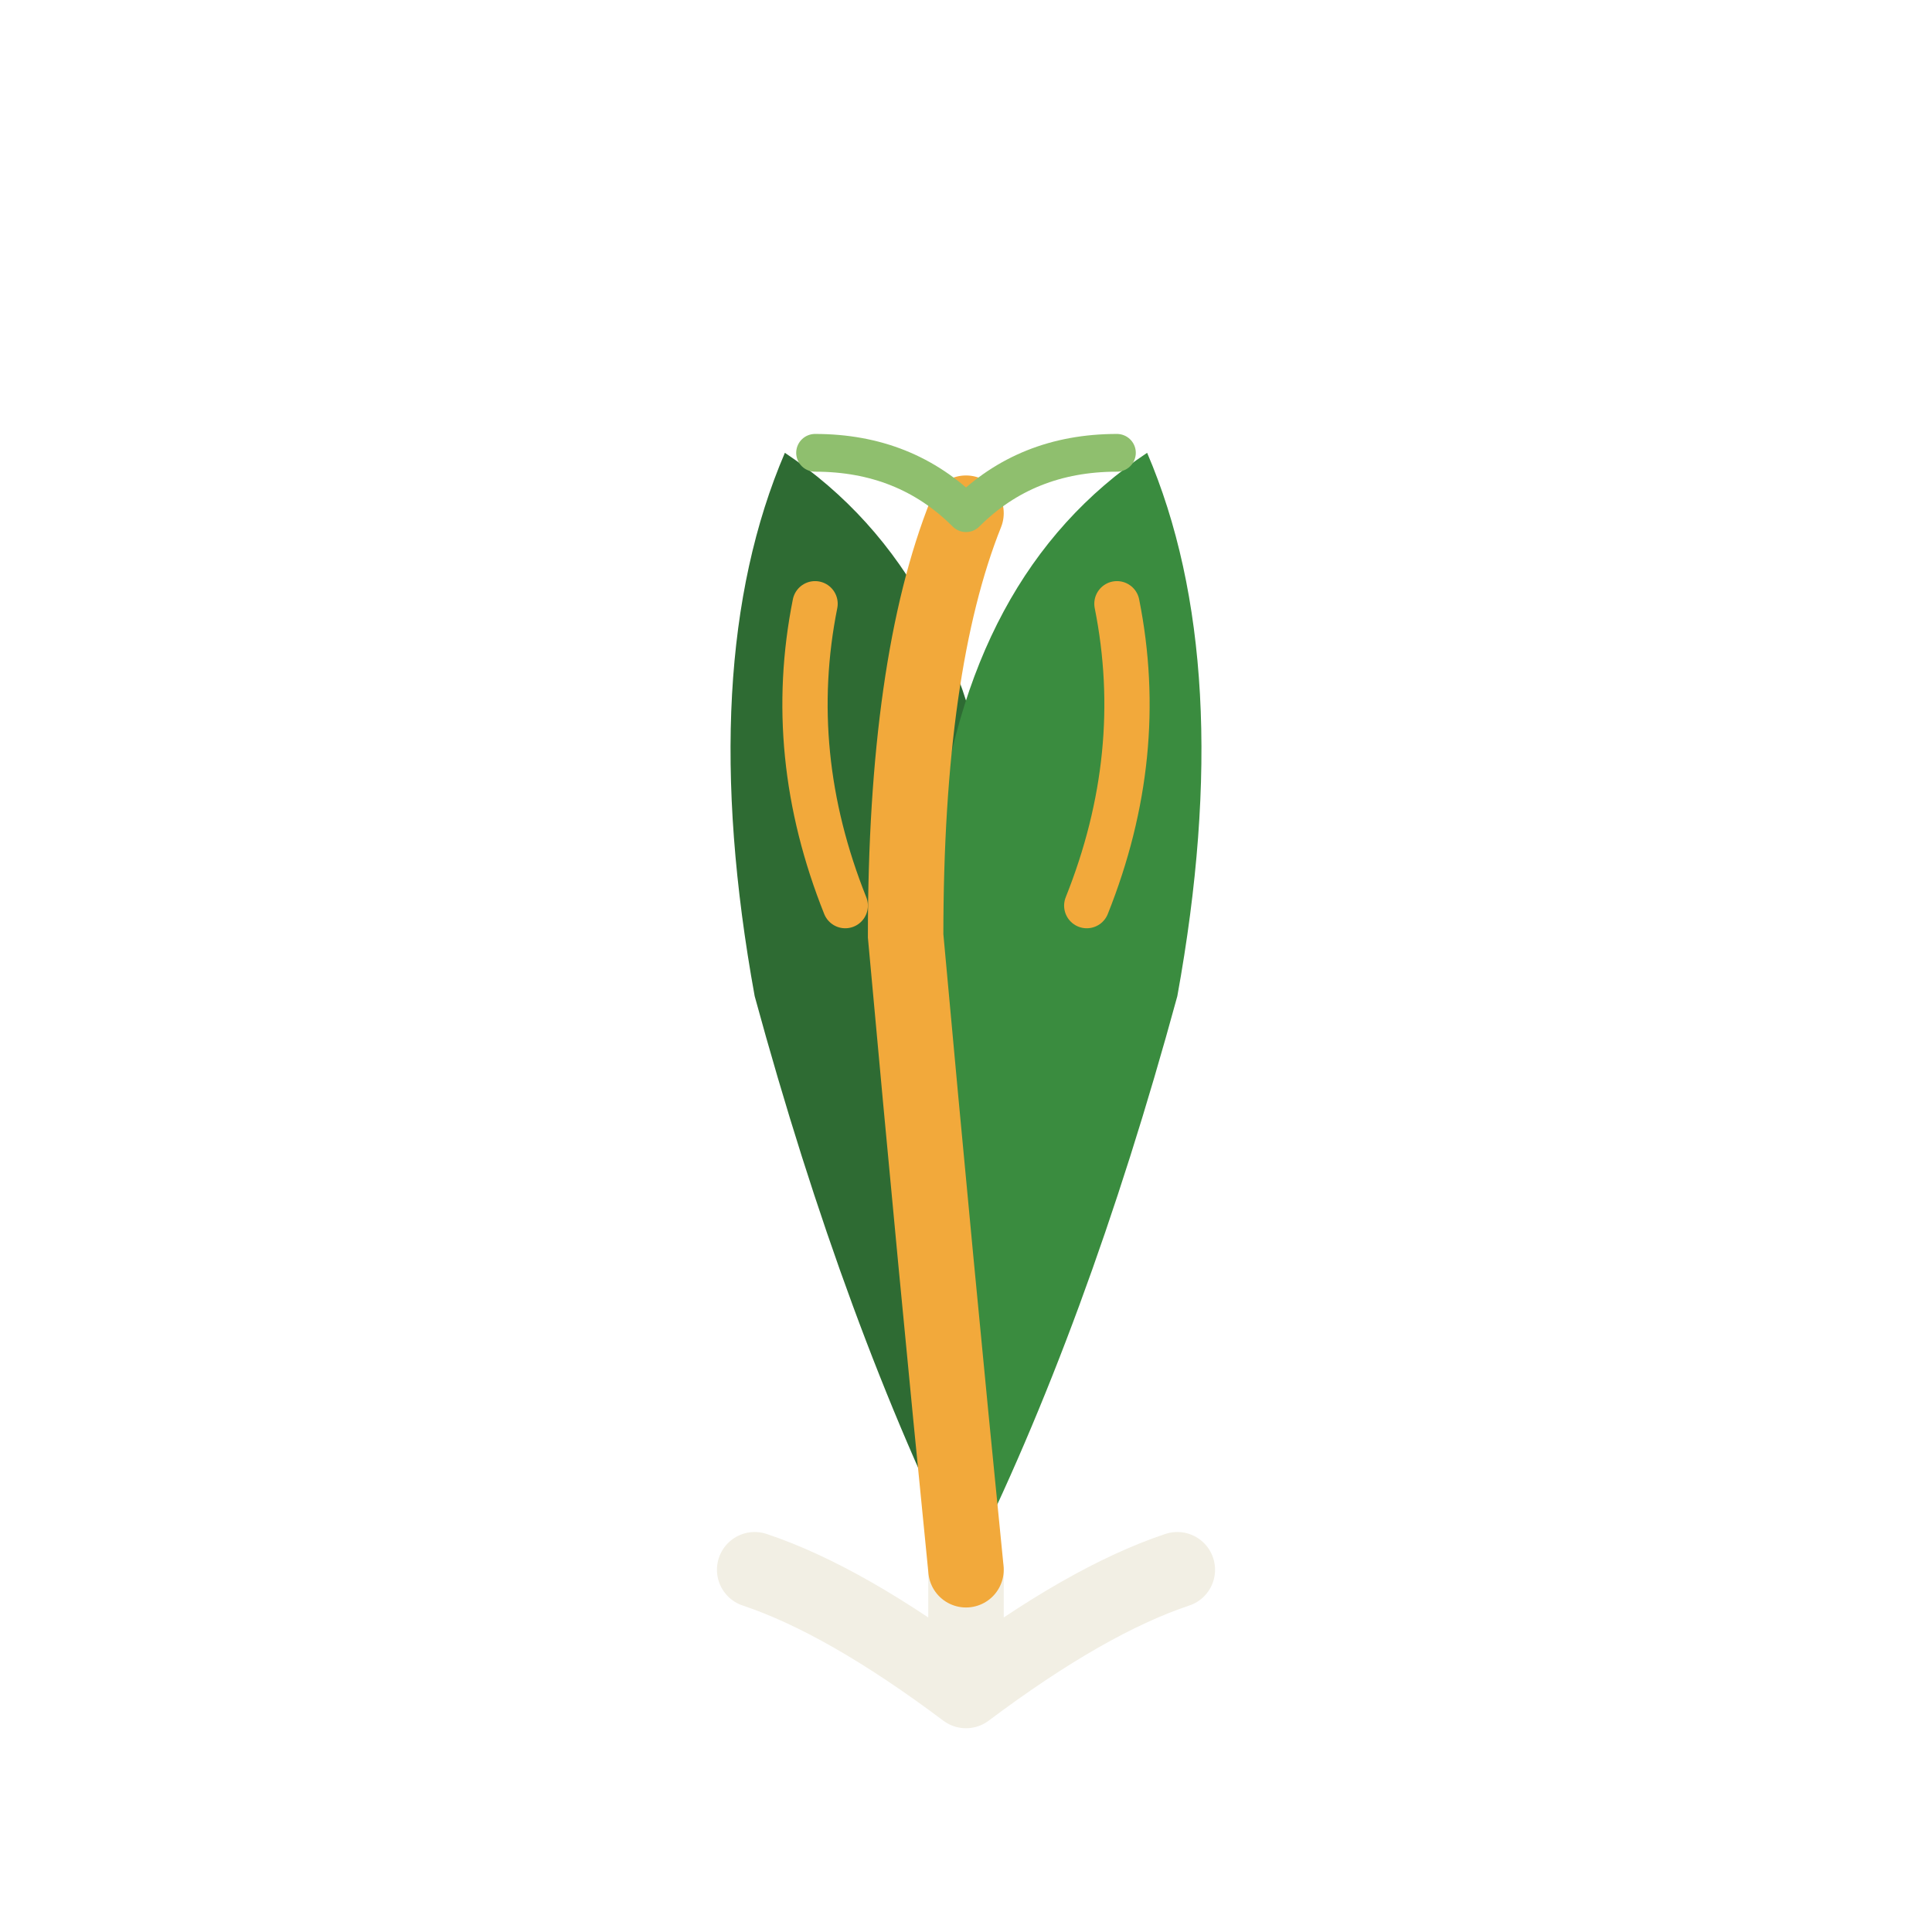
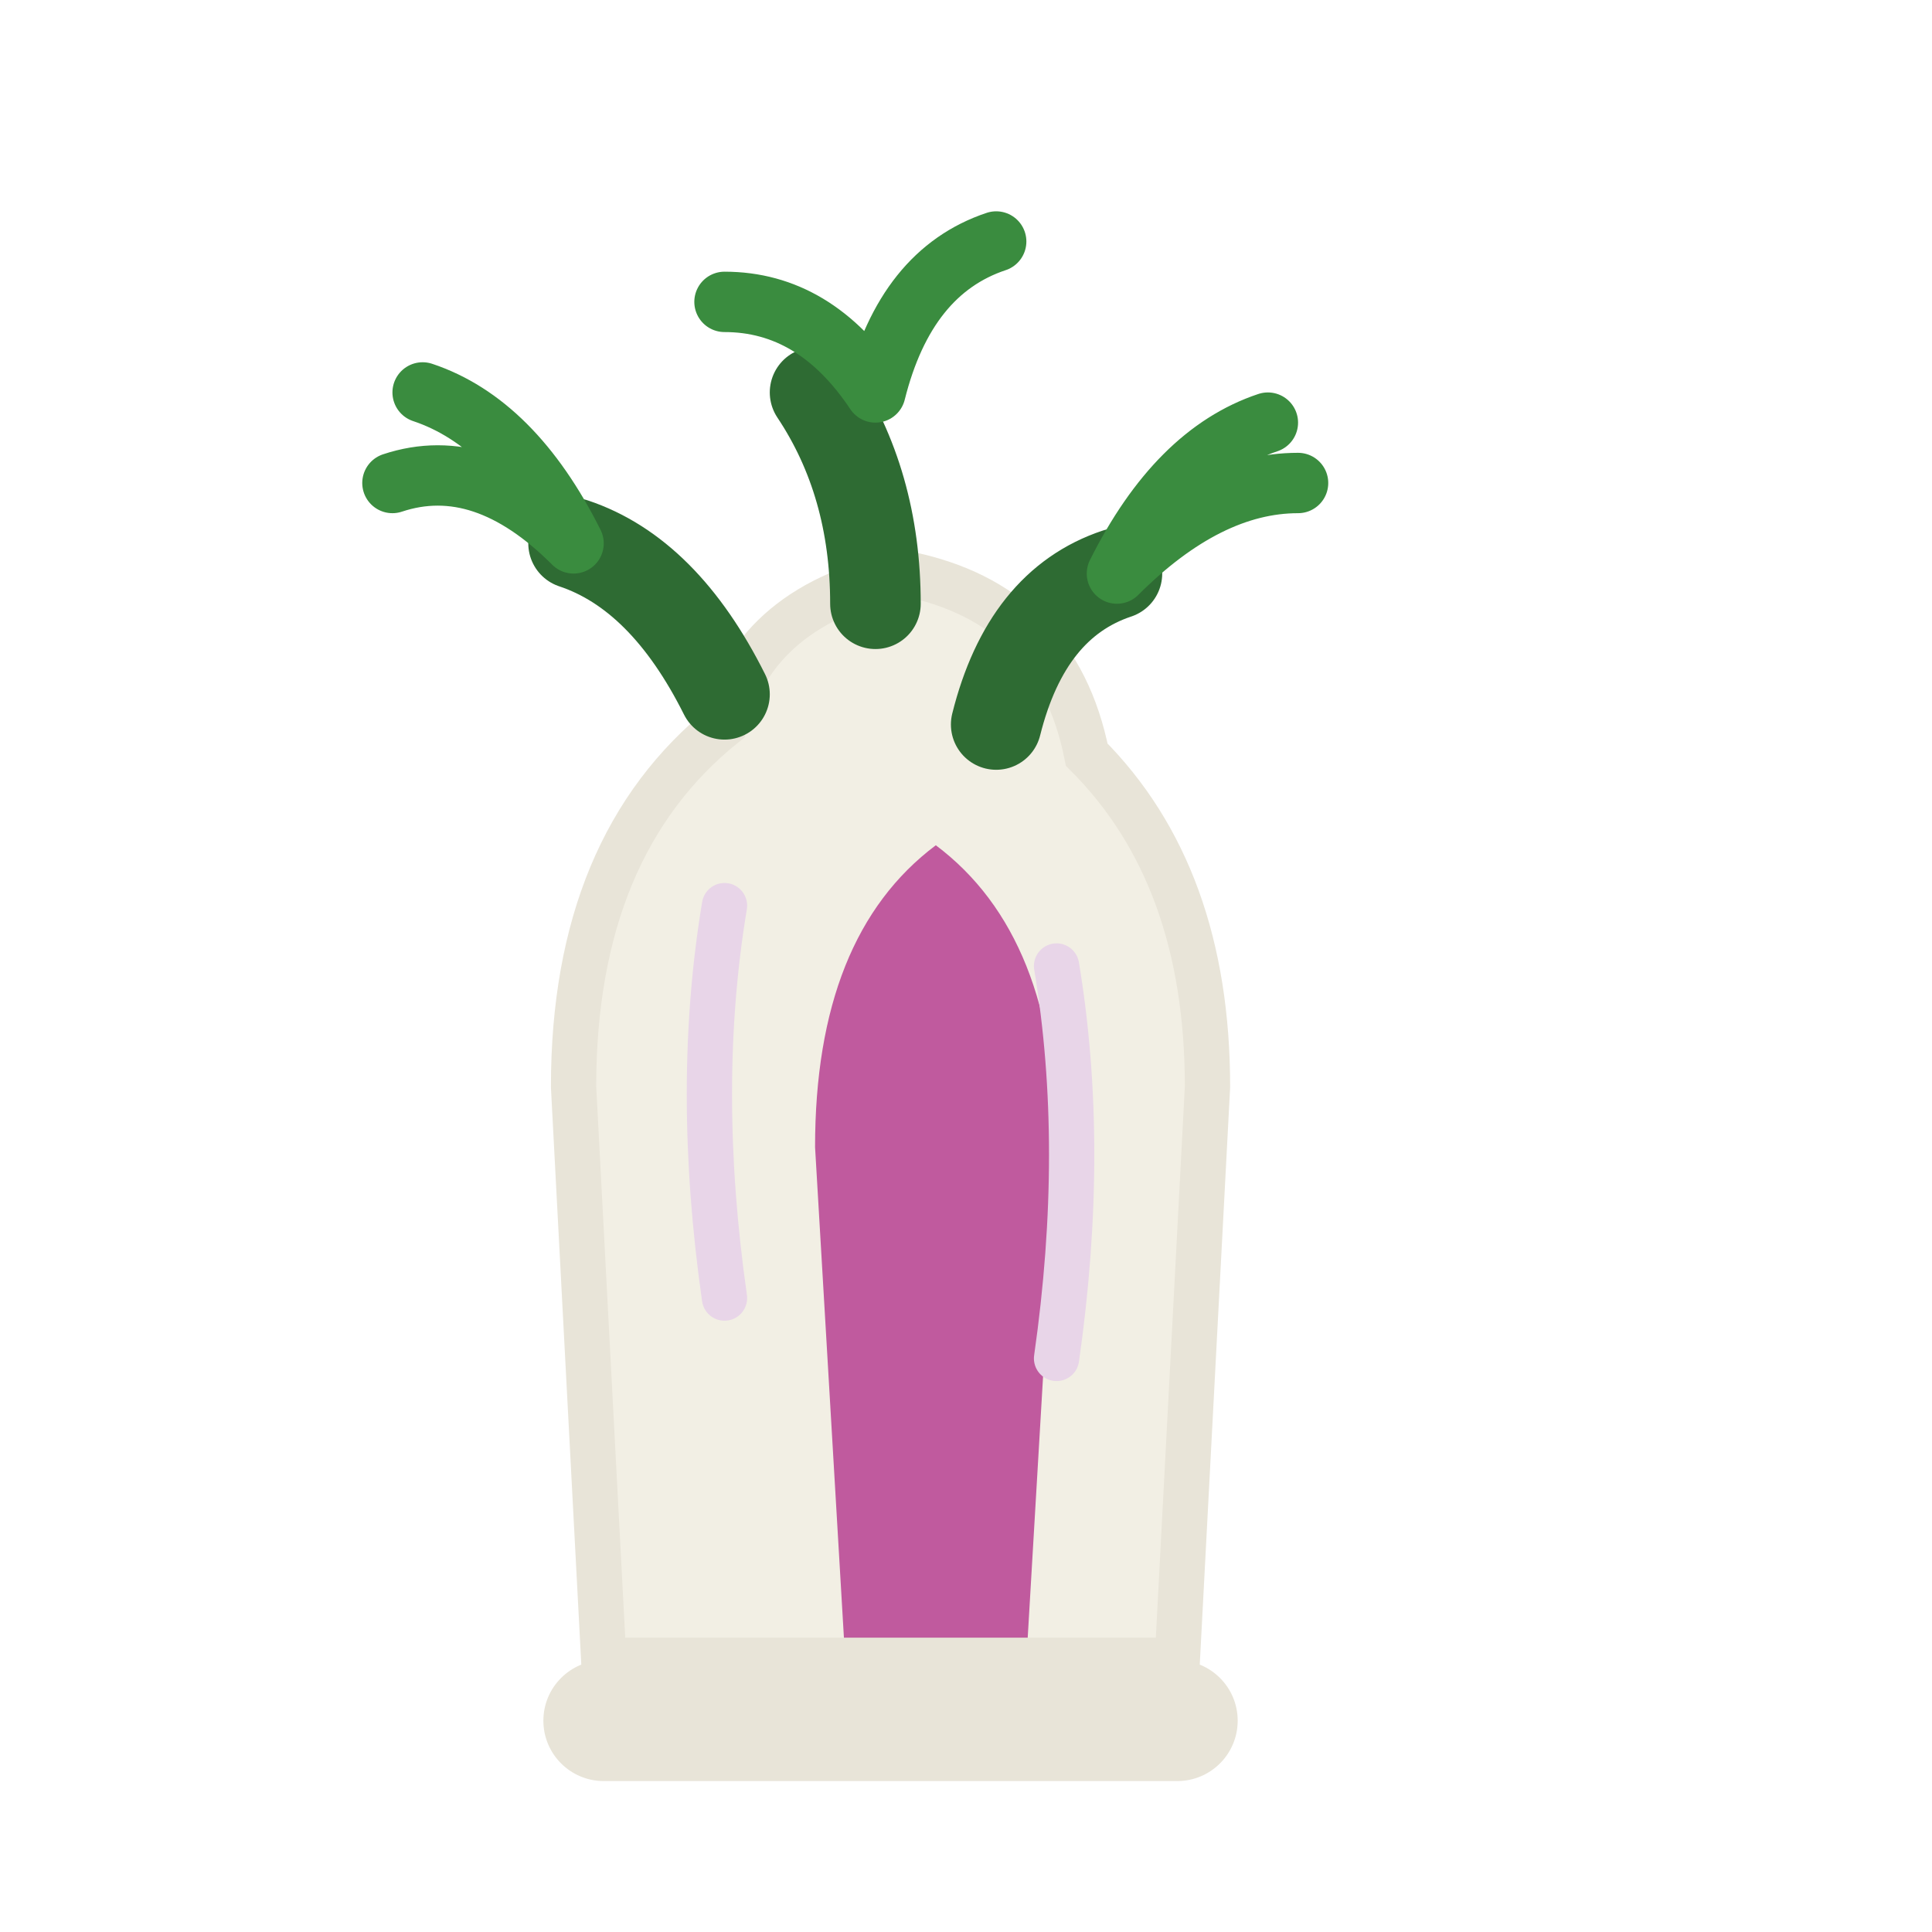
<svg xmlns="http://www.w3.org/2000/svg" viewBox="0 0 128 128">
-   <path d="M64 112 Q56 106 50 104 M64 112 Q72 106 78 104 M64 112 L64 104" fill="none" stroke="#F2EFE4" stroke-width="5" stroke-linecap="round" />
-   <path d="M64 104 Q56 88 50 66 Q46 44 52 30 Q64 38 66 56 Q67 80 64 104 Z" fill="#2E6B33" />
-   <path d="M64 104 Q72 88 78 66 Q82 44 76 30 Q64 38 62 56 Q61 80 64 104 Z" fill="#3A8C3F" />
-   <path d="M64 104 Q62 84 60 62 Q60 44 64 34" fill="none" stroke="#F2A93B" stroke-width="5" stroke-linecap="round" />
-   <path d="M56 60 Q52 50 54 40 M72 60 Q76 50 74 40" fill="none" stroke="#F2A93B" stroke-width="3" stroke-linecap="round" />
-   <path d="M64 34 Q60 30 54 30 M64 34 Q68 30 74 30" fill="none" stroke="#8FBF6E" stroke-width="2.5" stroke-linecap="round" />
+   <path d="M40 110 L38 72 Q38 56 48 48 Q50 40 60 38 Q70 40 72 50 Q80 58 80 72 L78 110 Z" fill="#F2EFE4" />
+   <path d="M56 110 L54 76 Q54 62 62 56 Q70 62 70 76 L68 110 Z" fill="#C05A9E" />
+   <path d="M40 110 L38 72 Q38 56 48 48 Q50 40 60 38 Q70 40 72 50 Q80 58 80 72 L78 110 Z" fill="none" stroke="#E8E4D8" stroke-width="3" />
+   <path d="M48 46 Q44 38 38 36 M66 48 Q68 40 74 38 M58 40 Q58 32 54 26" fill="none" stroke="#2E6B33" stroke-width="6" stroke-linecap="round" />
+   <path d="M38 36 Q32 30 26 32 M38 36 Q34 28 28 26 M74 38 Q80 32 86 32 M74 38 Q78 30 84 28" fill="none" stroke="#3A8C3F" stroke-width="4" stroke-linecap="round" />
+   <path d="M58 26 Q54 20 48 20 M58 26 Q60 18 66 16" fill="none" stroke="#3A8C3F" stroke-width="4" stroke-linecap="round" />
+   <path d="M48 60 Q46 72 48 86 M70 64 Q72 76 70 90" fill="none" stroke="#E8D5E8" stroke-width="3" stroke-linecap="round" />
+   <rect x="36" y="110" width="46" height="8" rx="4" fill="#E8E4D8" />
</svg>
